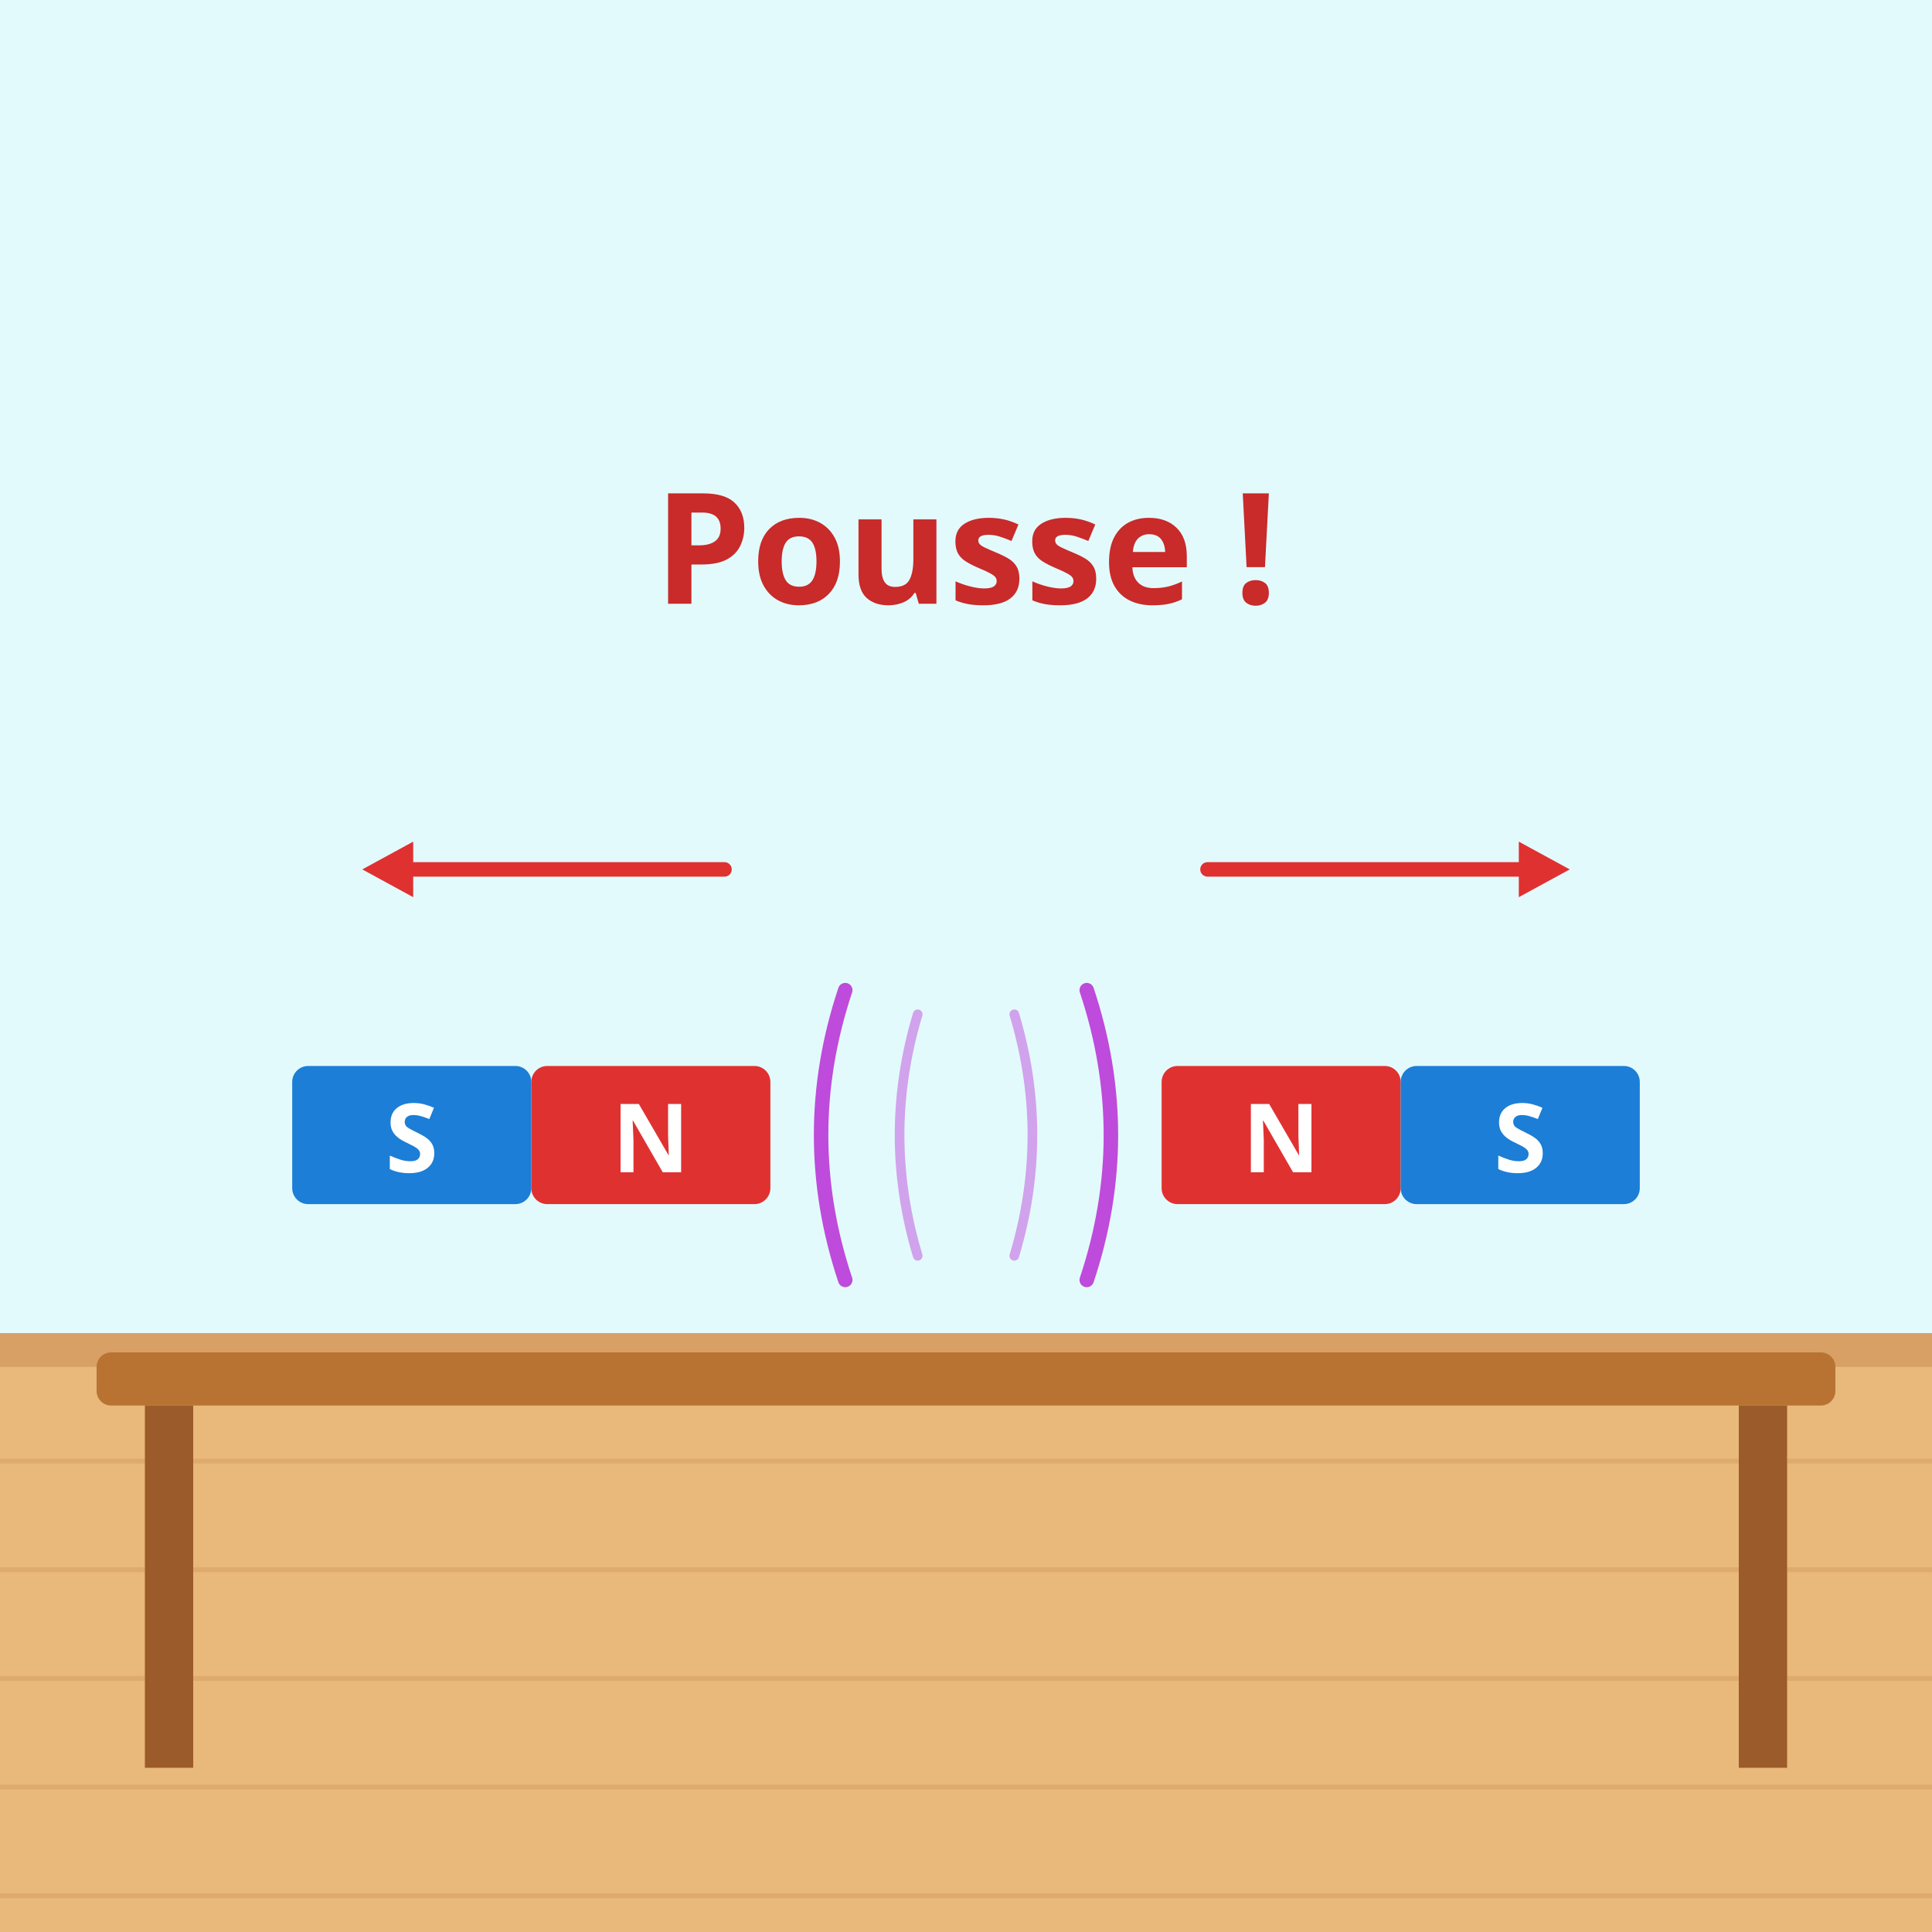
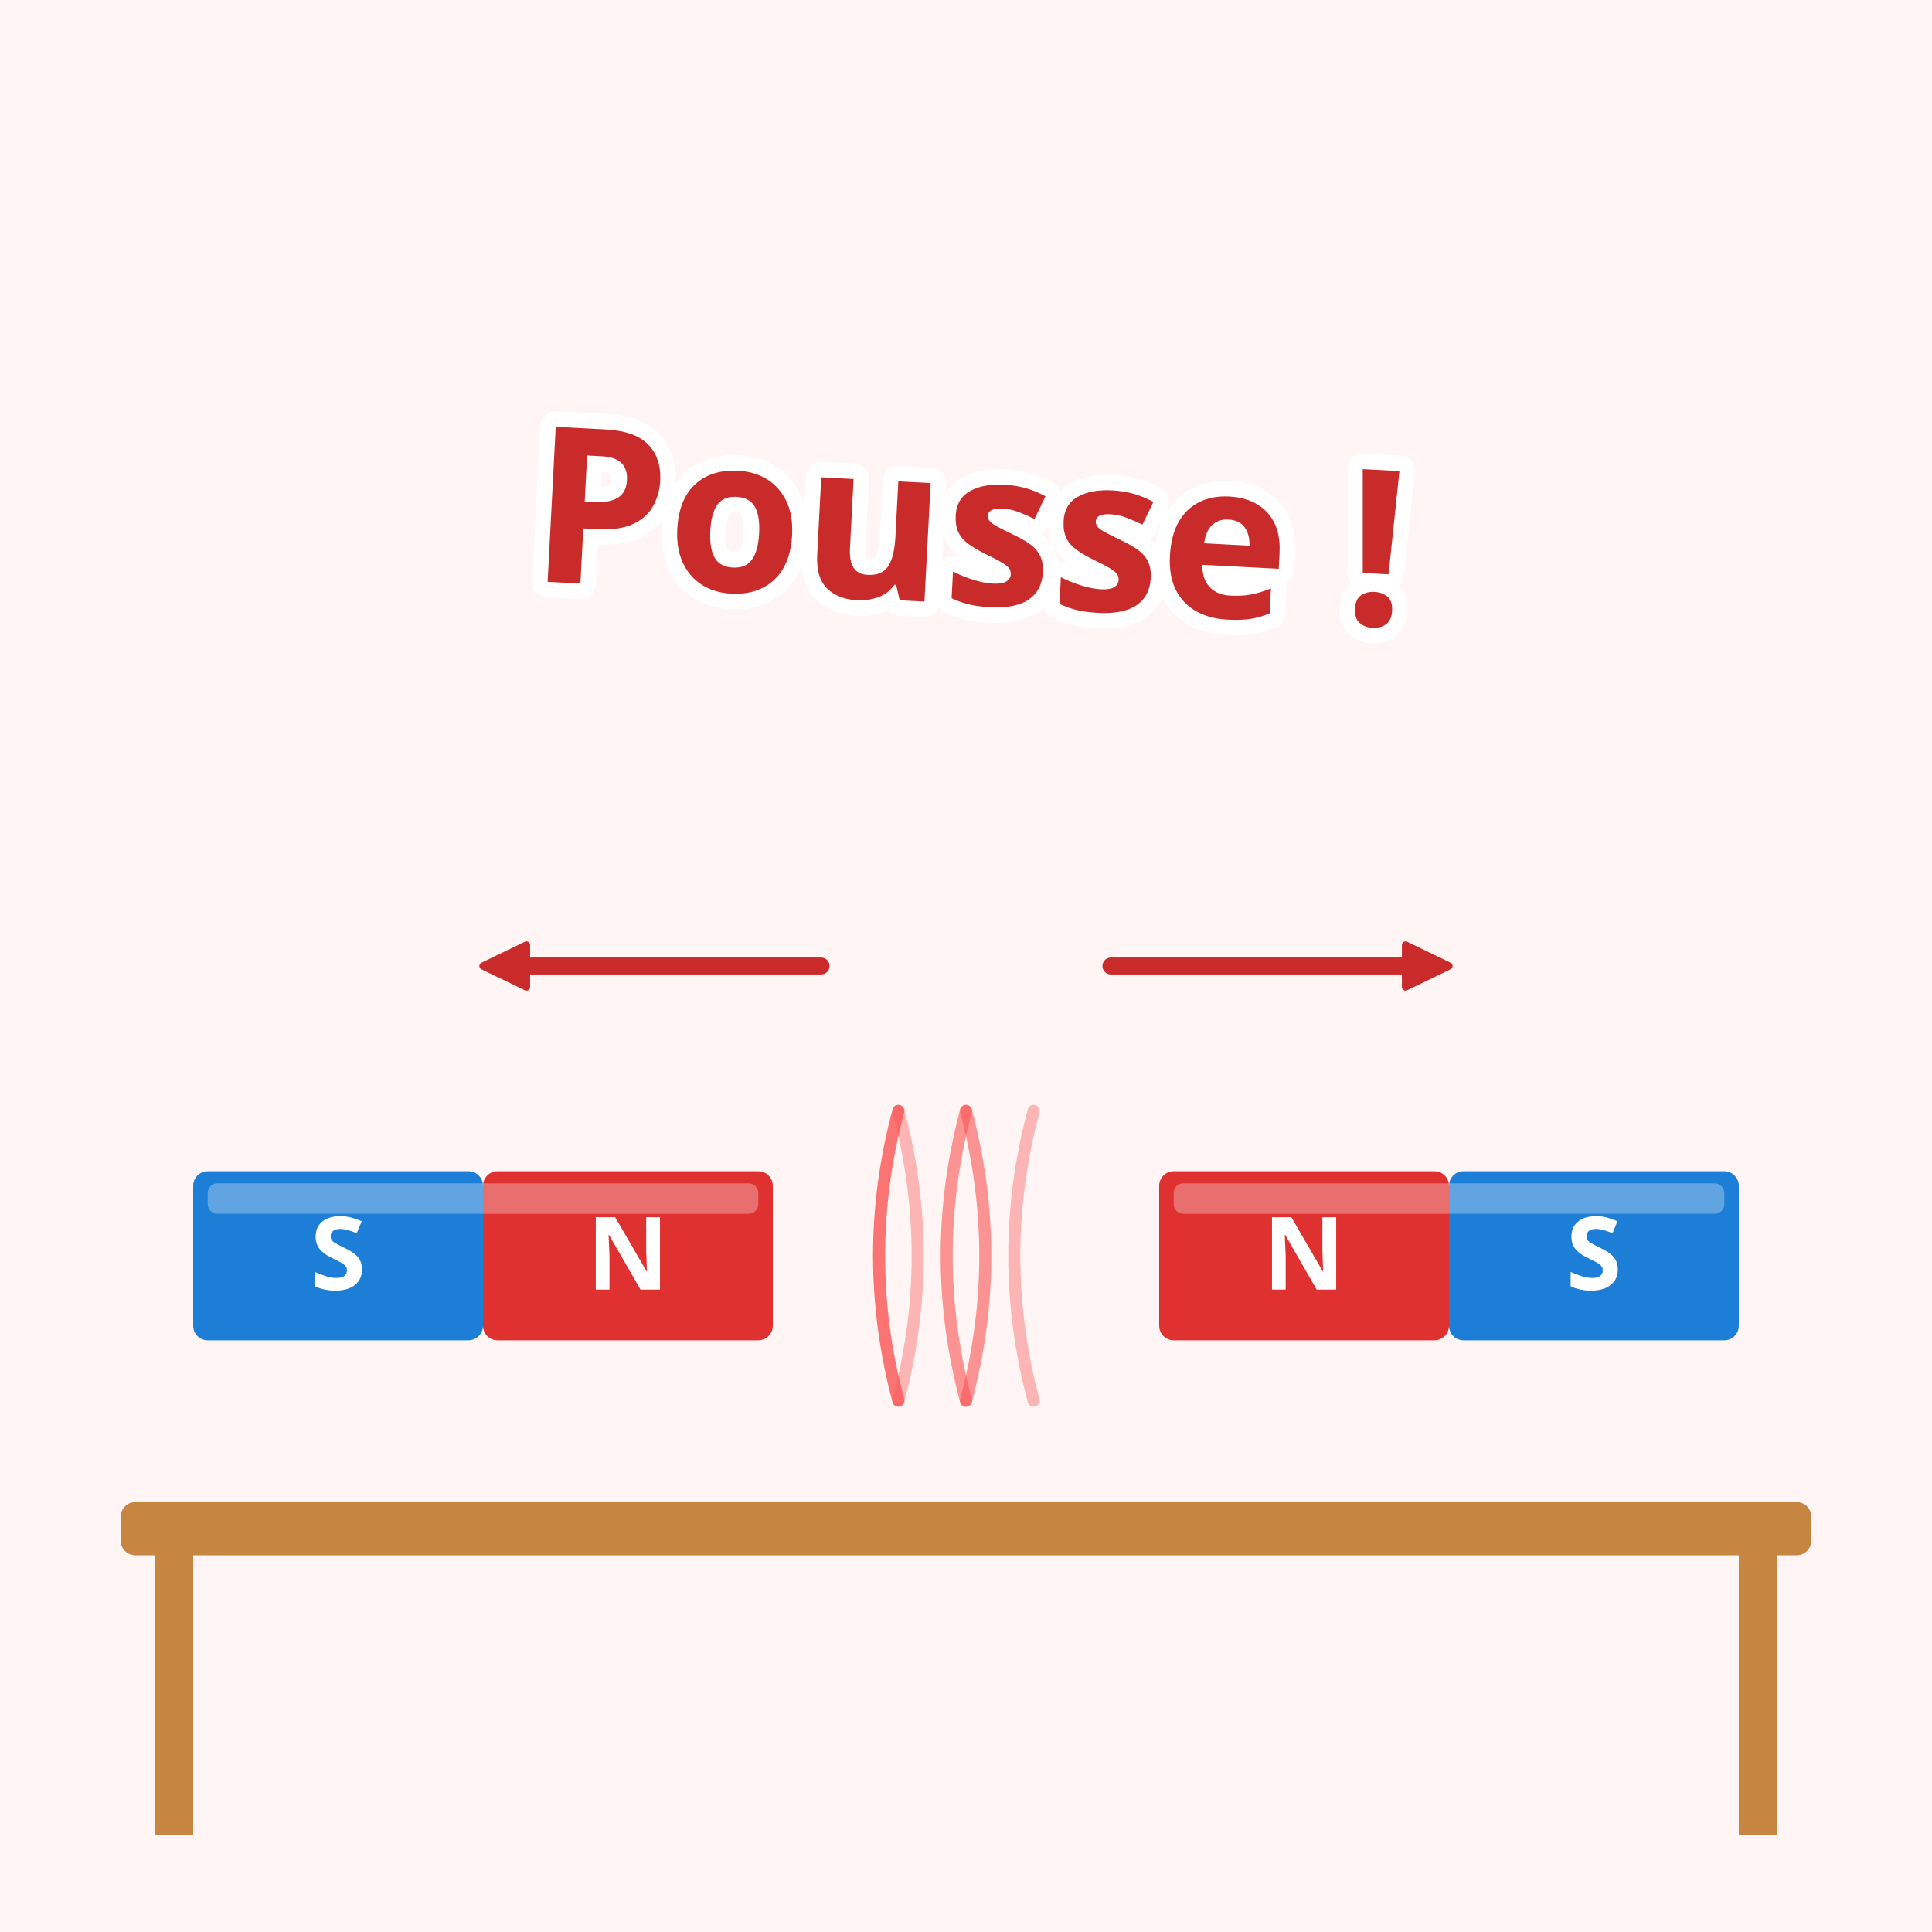
<svg xmlns="http://www.w3.org/2000/svg" viewBox="0 0 800 800" width="800" height="800">
-   <rect x="0" y="0" width="800" height="560" fill="#e3fafc" />
-   <rect x="0" y="560" width="800" height="240" fill="#e8b97a" />
-   <rect x="0" y="552" width="800" height="14" fill="#d9a066" />
-   <line x1="0" y1="605" x2="800" y2="605" stroke="#d9a066" stroke-width="2" stroke-linecap="round" opacity="0.6" />
-   <line x1="0" y1="650" x2="800" y2="650" stroke="#d9a066" stroke-width="2" stroke-linecap="round" opacity="0.6" />
-   <line x1="0" y1="695" x2="800" y2="695" stroke="#d9a066" stroke-width="2" stroke-linecap="round" opacity="0.6" />
-   <line x1="0" y1="740" x2="800" y2="740" stroke="#d9a066" stroke-width="2" stroke-linecap="round" opacity="0.6" />
-   <line x1="0" y1="785" x2="800" y2="785" stroke="#d9a066" stroke-width="2" stroke-linecap="round" opacity="0.6" />
-   <rect x="40" y="560" width="720" height="22" rx="6" fill="#b87333" />
-   <rect x="60" y="582" width="20" height="150" fill="#9c5b2a" />
-   <rect x="720" y="582" width="20" height="150" fill="#9c5b2a" />
-   <g transform="translate(220 470) scale(1.1 1.1)">
-     <rect x="-90" y="-26" width="90" height="52" rx="6" fill="#1c7ed6" />
-     <rect x="0" y="-26" width="90" height="52" rx="6" fill="#e03131" />
-     <text x="-45" y="14" font-family="Fredoka, Andika, sans-serif" font-weight="700" font-size="36" text-anchor="middle" fill="#fff">S</text>
-     <text x="45" y="14" font-family="Fredoka, Andika, sans-serif" font-weight="700" font-size="36" text-anchor="middle" fill="#fff">N</text>
+   <rect x="0" y="0" width="800" height="800" fill="#fff5f5" />
+   <g>
+     <rect x="64" y="640" width="16" height="120" fill="#c68642" />
+     <rect x="720" y="640" width="16" height="120" fill="#c68642" />
+     <rect x="50" y="622" width="700" height="22" rx="6" fill="#c68642" />
  </g>
-   <g transform="translate(580 470) scale(1.1 1.1)">
-     <rect x="-90" y="-26" width="90" height="52" rx="6" fill="#e03131" />
-     <rect x="0" y="-26" width="90" height="52" rx="6" fill="#1c7ed6" />
-     <text x="-45" y="14" font-family="Fredoka, Andika, sans-serif" font-weight="700" font-size="36" text-anchor="middle" fill="#fff">N</text>
-     <text x="45" y="14" font-family="Fredoka, Andika, sans-serif" font-weight="700" font-size="36" text-anchor="middle" fill="#fff">S</text>
+   <g transform="translate(200 520)">
+     <rect x="-120" y="-35" width="120" height="70" rx="6" fill="#1c7ed6" />
+     <rect x="0" y="-35" width="120" height="70" rx="6" fill="#e03131" />
+     <rect x="-114" y="-30" width="228" height="12.6" rx="4" fill="#fff" opacity="0.3" />
+     <text x="-60" y="14" font-family="Fredoka, Andika, sans-serif" font-weight="700" font-size="42" text-anchor="middle" fill="#fff">S</text>
+     <text x="60" y="14" font-family="Fredoka, Andika, sans-serif" font-weight="700" font-size="42" text-anchor="middle" fill="#fff">N</text>
  </g>
-   <path d="M 350 410 Q 330 470 350 530 M 450 410 Q 470 470 450 530" fill="none" stroke="#be4bdb" stroke-width="6" stroke-linecap="round" stroke-linejoin="round" />
-   <path d="M 380 420 Q 365 470 380 520 M 420 420 Q 435 470 420 520" fill="none" stroke="#be4bdb" stroke-width="4" stroke-linecap="round" stroke-linejoin="round" opacity="0.5" />
-   <line x1="300" y1="360" x2="164.4" y2="360" stroke="#e03131" stroke-width="6" stroke-linecap="round" />
-   <polygon points="150,360 171.1,348.5 171.1,371.5" fill="#e03131" />
-   <line x1="500" y1="360" x2="635.6" y2="360" stroke="#e03131" stroke-width="6" stroke-linecap="round" />
-   <polygon points="650,360 628.9,371.5 628.9,348.5" fill="#e03131" />
-   <text x="400" y="250" font-family="Fredoka, Andika, sans-serif" font-weight="700" font-size="64" text-anchor="middle" fill="#c92a2a">Pousse !</text>
+   <g transform="translate(600 520)">
+     <rect x="-120" y="-35" width="120" height="70" rx="6" fill="#e03131" />
+     <rect x="0" y="-35" width="120" height="70" rx="6" fill="#1c7ed6" />
+     <rect x="-114" y="-30" width="228" height="12.6" rx="4" fill="#fff" opacity="0.3" />
+     <text x="-60" y="14" font-family="Fredoka, Andika, sans-serif" font-weight="700" font-size="42" text-anchor="middle" fill="#fff">N</text>
+     <text x="60" y="14" font-family="Fredoka, Andika, sans-serif" font-weight="700" font-size="42" text-anchor="middle" fill="#fff">S</text>
+   </g>
+   <path d="M 372 460 q -16 60 0 120" fill="none" stroke="#fa5252" stroke-width="5" stroke-linecap="round" stroke-linejoin="round" opacity="0.8" />
+   <path d="M 400 460 q -16 60 0 120" fill="none" stroke="#fa5252" stroke-width="5" stroke-linecap="round" stroke-linejoin="round" opacity="0.6" />
+   <path d="M 400 460 q 16 60 0 120" fill="none" stroke="#fa5252" stroke-width="5" stroke-linecap="round" stroke-linejoin="round" opacity="0.6" />
+   <path d="M 428 460 q -16 60 0 120" fill="none" stroke="#fa5252" stroke-width="5" stroke-linecap="round" stroke-linejoin="round" opacity="0.4" />
+   <path d="M 372 460 q 16 60 0 120" fill="none" stroke="#fa5252" stroke-width="5" stroke-linecap="round" stroke-linejoin="round" opacity="0.4" />
+   <g>
+     <line x1="340" y1="400" x2="216" y2="400" stroke="#c92a2a" stroke-width="7" stroke-linecap="round" />
+     <polygon points="200,400 218,391.3 218,408.7" fill="#c92a2a" stroke="#c92a2a" stroke-width="3" stroke-linejoin="round" />
+   </g>
+   <g>
+     <line x1="460" y1="400" x2="584" y2="400" stroke="#c92a2a" stroke-width="7" stroke-linecap="round" />
+     <polygon points="600,400 582,408.7 582,391.3" fill="#c92a2a" stroke="#c92a2a" stroke-width="3" stroke-linejoin="round" />
+   </g>
+   <text x="400" y="250" font-family="Fredoka, Andika, sans-serif" font-weight="700" font-size="90" text-anchor="middle" fill="#c92a2a" stroke="#fff" stroke-width="12.9" stroke-linejoin="round" paint-order="stroke" transform="rotate(3 400 250)">Pousse !</text>
</svg>
